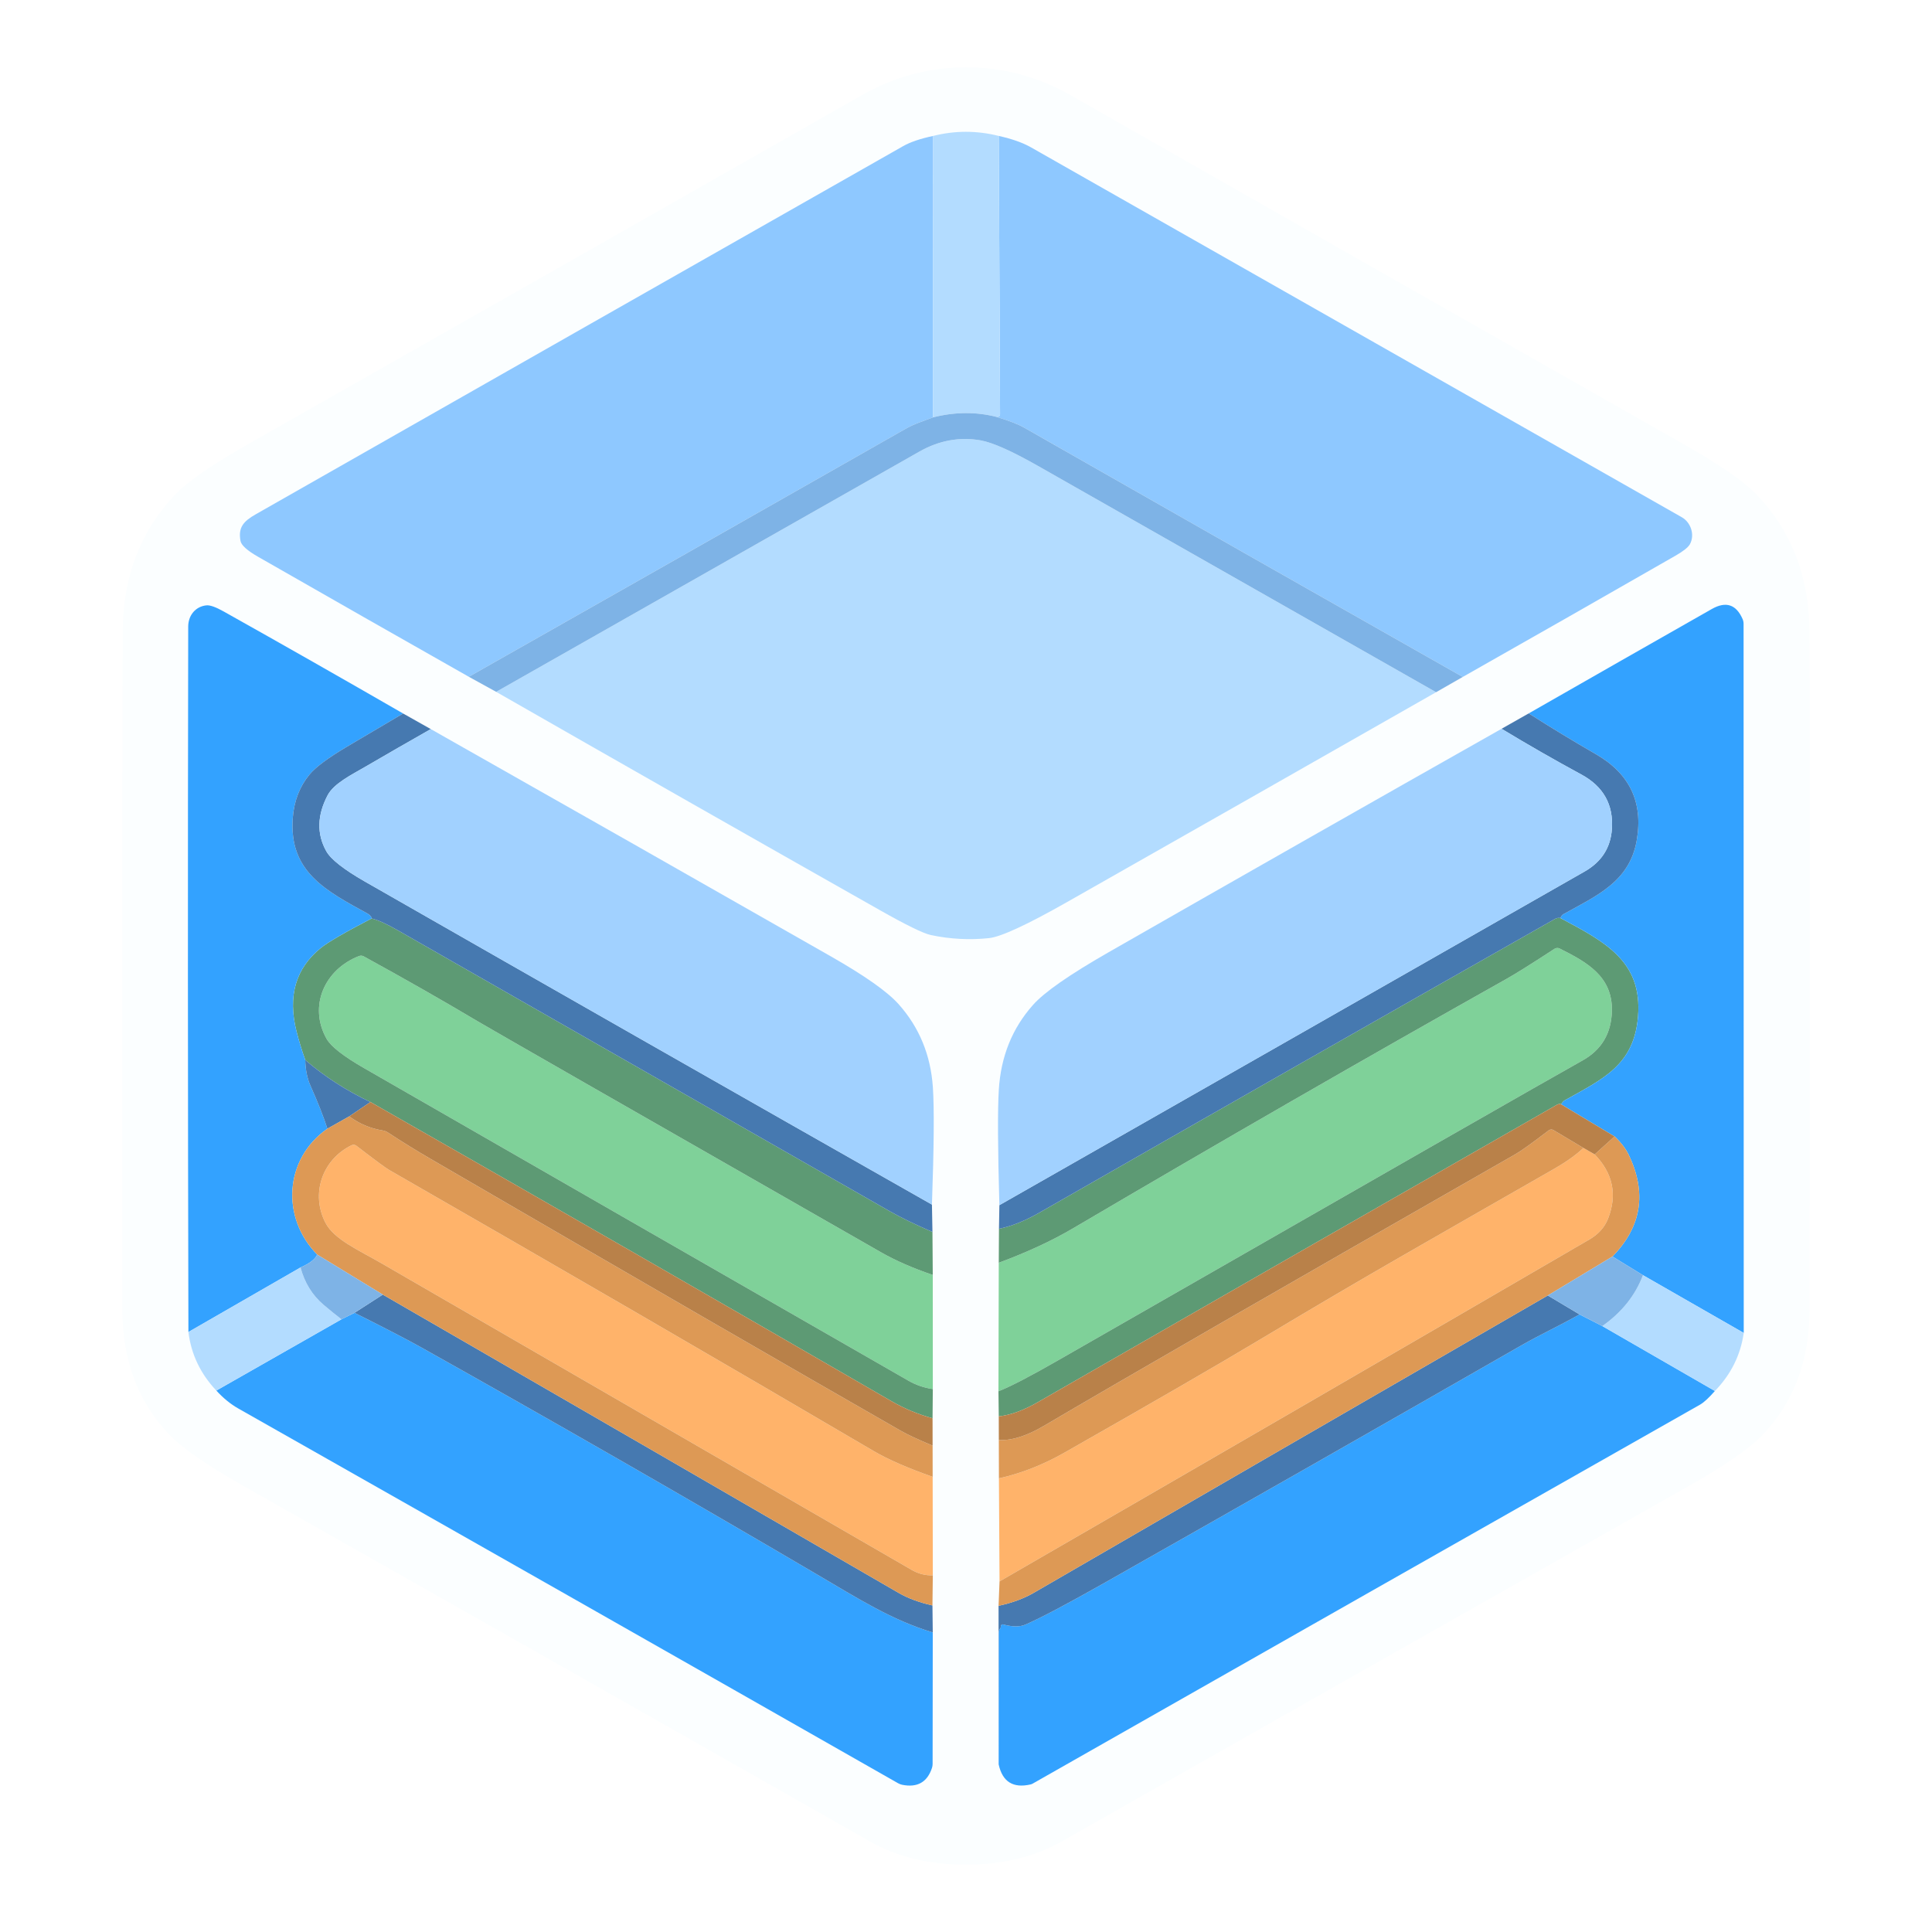
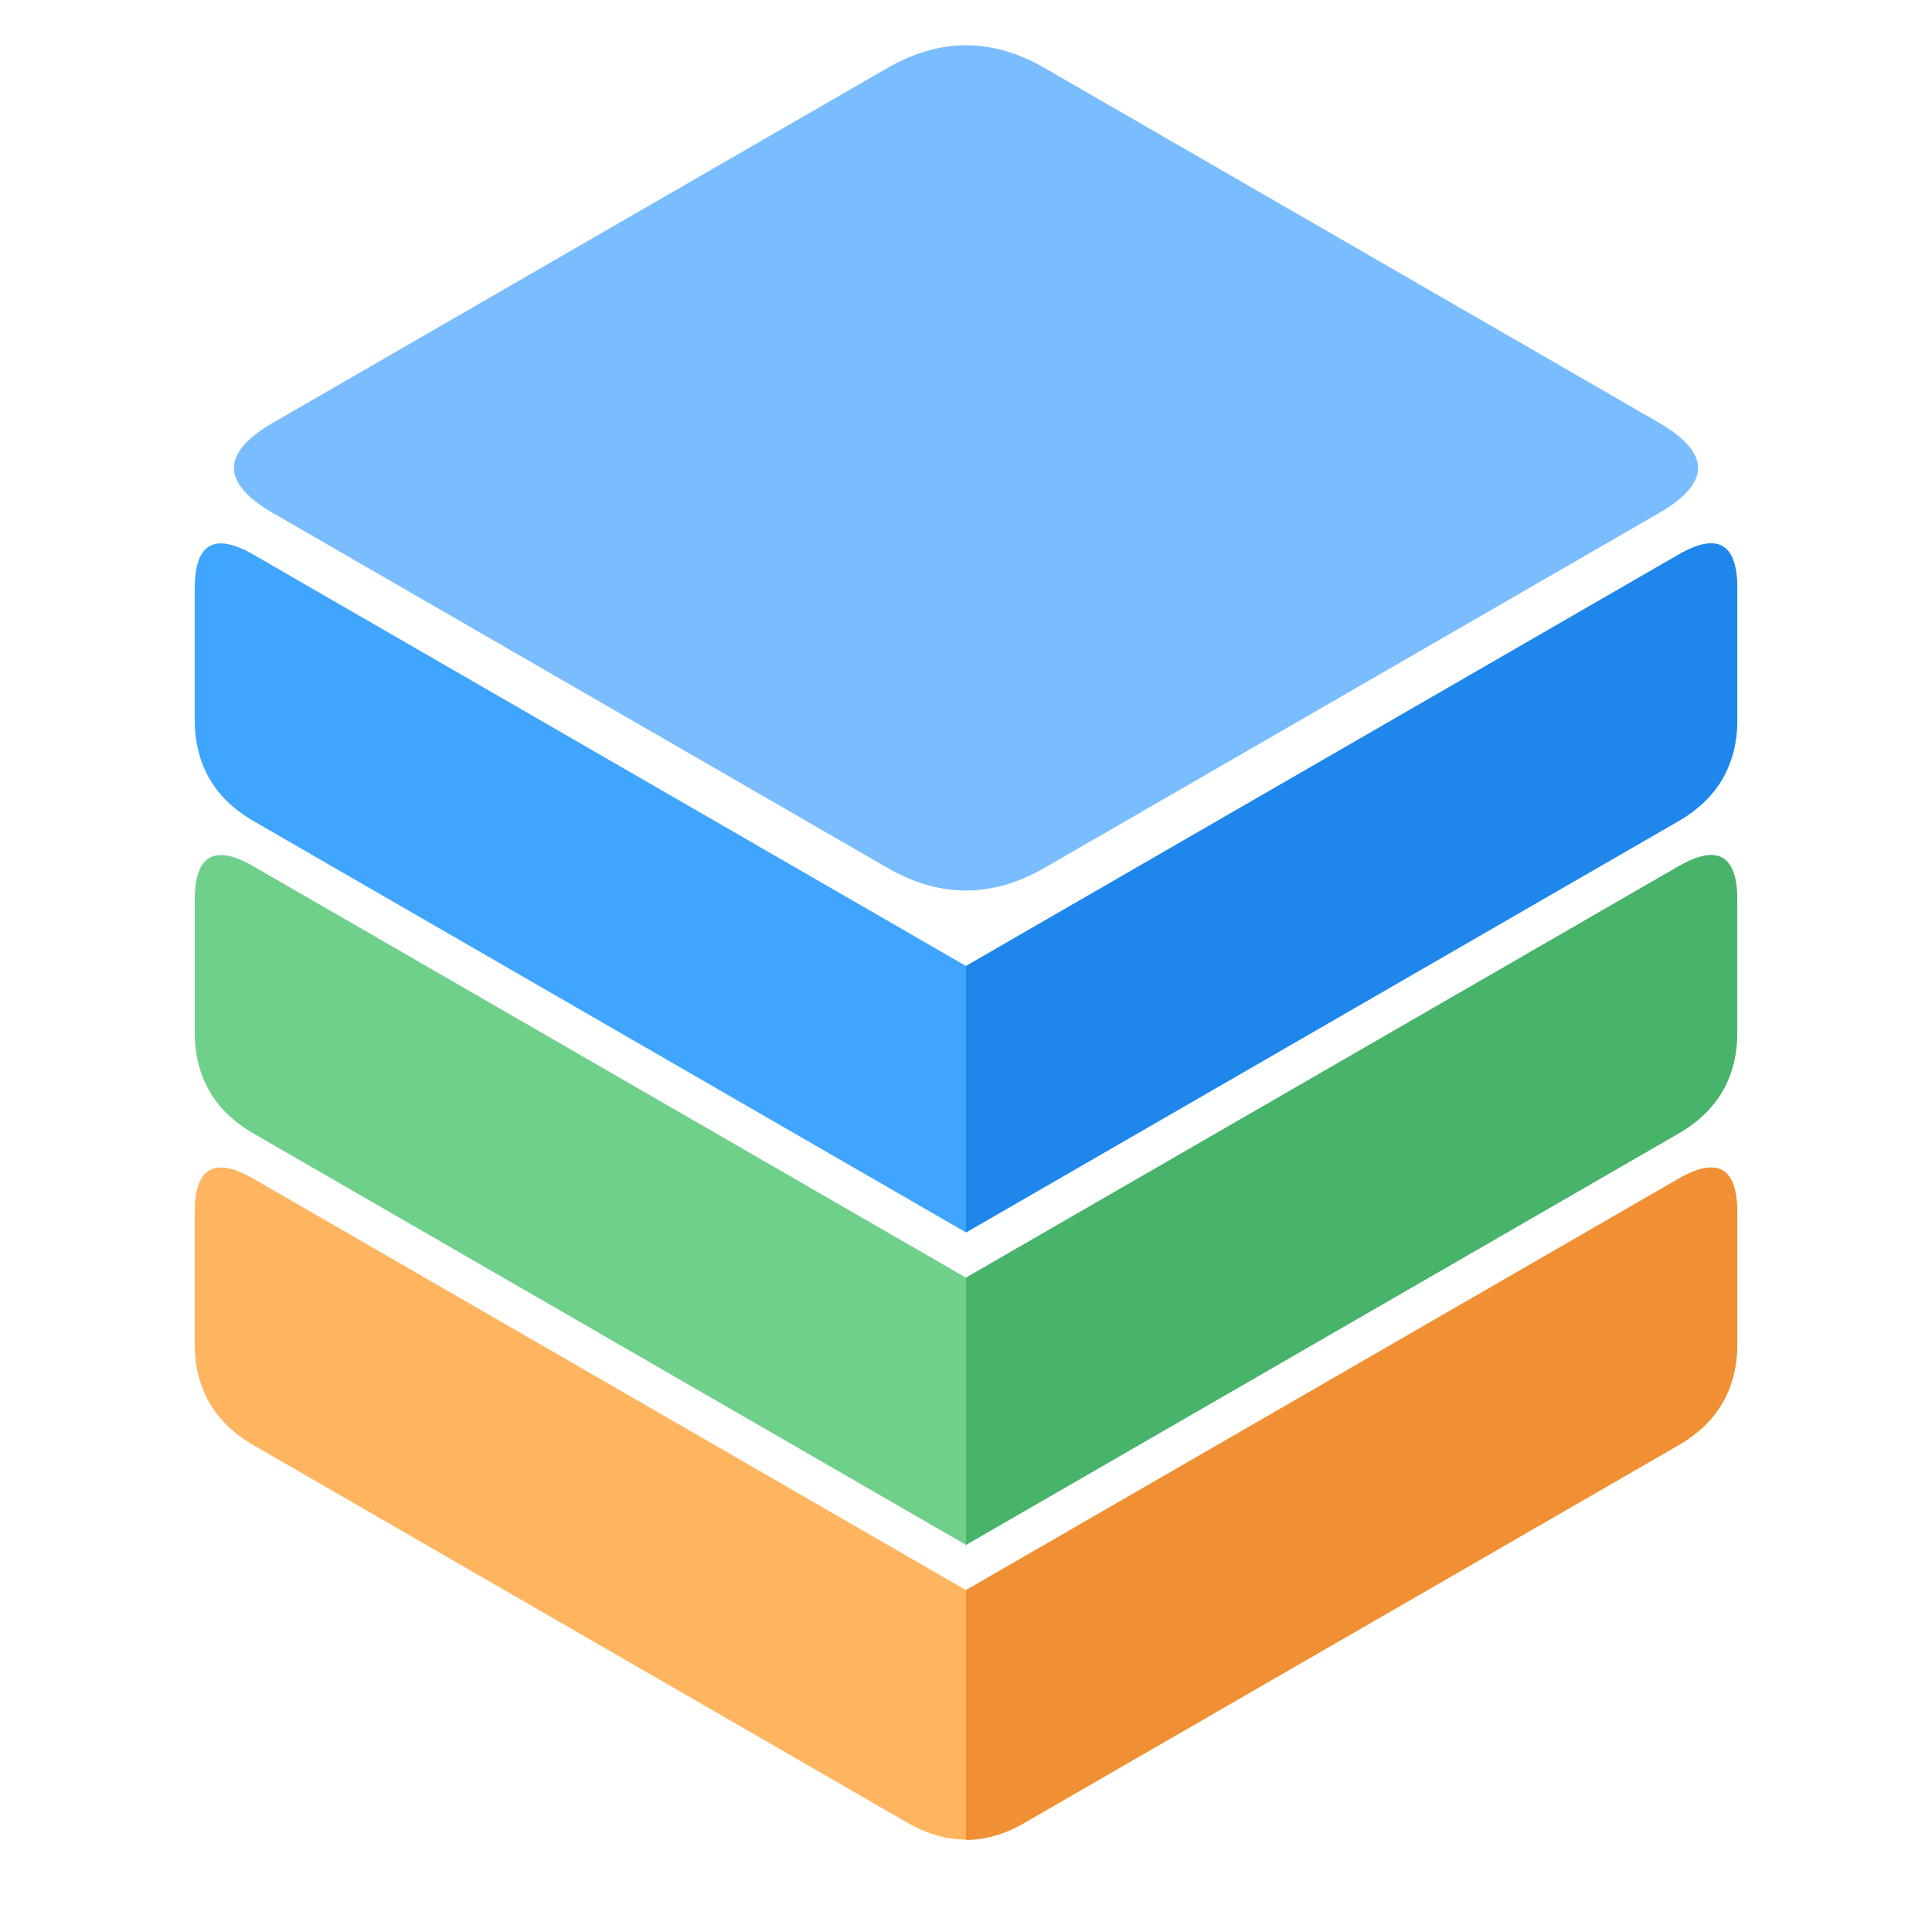
- <svg xmlns="http://www.w3.org/2000/svg" width="256" height="256" viewBox="0 -7 432 432" role="img" aria-label="tebunko" version="1.1" xml:space="preserve" style="fill-rule:evenodd;clip-rule:evenodd;stroke-linejoin:round;stroke-miterlimit:2;">
-   <g transform="matrix(1.15382,0,0,1.15382,-29.5103,-15.7071)">
-     <path d="M212.82,20.59C220,20.59 226.787,22.417 233.18,26.07C272.187,48.323 311.703,70.82 351.73,93.56C358.85,97.607 363.607,100.883 366,103.39C372.74,110.45 376.153,119.25 376.24,129.79C376.3,136.49 376.307,180.31 376.26,261.25C376.253,271.13 373.233,279.237 367.2,285.57C364.66,288.23 359.85,291.563 352.77,295.57C310.983,319.197 270.52,342.133 231.38,364.38C226.06,367.4 219.847,368.91 212.74,368.91C205.627,368.91 199.413,367.397 194.1,364.37C154.967,342.103 114.513,319.147 72.74,295.5C65.66,291.493 60.85,288.157 58.31,285.49C52.283,279.157 49.27,271.05 49.27,261.17C49.263,180.23 49.29,136.41 49.35,129.71C49.443,119.17 52.86,110.37 59.6,103.31C62,100.81 66.76,97.537 73.88,93.49C113.92,70.77 153.45,48.293 192.47,26.06C198.863,22.413 205.647,20.59 212.82,20.59Z" style="fill:rgb(251,254,255);fill-rule:nonzero;" />
-     <path d="M206.41,33.89L206.39,88.43C205.53,88.75 204.607,89.093 203.62,89.46C202.7,89.807 201.813,90.223 200.96,90.71C172.887,106.69 144.71,122.687 116.43,138.7C102.837,131 89.22,123.247 75.58,115.44C73.46,114.227 72.327,113.2 72.18,112.36C71.72,109.76 72.72,108.59 75.16,107.2C119.873,81.747 161.69,57.967 200.61,35.86C201.977,35.08 203.91,34.423 206.41,33.89Z" style="fill:rgb(142,200,255);fill-rule:nonzero;" />
-     <path d="M219.13,33.89C221.703,34.463 223.79,35.203 225.39,36.11C265.477,58.883 307.51,82.773 351.49,107.78C353.28,108.8 354.05,111.22 353.07,113.01C352.73,113.623 351.783,114.373 350.23,115.26C336.477,123.147 322.75,130.97 309.05,138.73C280.61,122.623 252.273,106.517 224.04,90.41C222.9,89.763 221.143,89.08 218.77,88.36C218.89,88.347 218.997,88.32 219.09,88.28C219.267,88.201 219.381,88.024 219.38,87.83L219.13,33.89Z" style="fill:rgb(142,200,255);fill-rule:nonzero;" />
-     <path d="M206.32,293.75L206.35,312.83C204.91,312.883 203.543,312.533 202.25,311.78C157.77,286.053 123.543,266.26 99.57,252.4C95.05,249.79 90.36,247.75 88.68,244.57C85.73,238.96 87.99,232.28 93.7,229.49C94,229.343 94.36,229.378 94.63,229.58C98.21,232.333 100.333,233.9 101,234.28C133.44,252.9 164.76,271.07 194.96,288.79C197.653,290.37 201.44,292.023 206.32,293.75Z" style="fill:rgb(255,179,106);fill-rule:nonzero;" />
-     <path d="M332.43,230.01L334.61,231.26C338.157,234.927 339.023,239.073 337.21,243.7C336.557,245.373 335.35,246.723 333.59,247.75C295.73,269.777 257.627,291.863 219.28,314.01L219.16,294.04C223.433,293.093 227.653,291.44 231.82,289.08C248.88,279.387 261.67,271.987 270.19,266.88C290.98,254.41 301.68,248.44 326.79,234.04C329.137,232.693 331.017,231.35 332.43,230.01Z" style="fill:rgb(255,179,106);fill-rule:nonzero;" />
-     <path d="M219.07,277.16L219.13,252.26C224.637,250.22 229.44,247.993 233.54,245.58C262.227,228.7 290.217,212.593 317.51,197.26C319.357,196.22 322.463,194.273 326.83,191.42C327.128,191.227 327.505,191.205 327.82,191.36C332.94,193.93 338.11,196.69 337.95,203.46C337.85,207.8 335.947,211.003 332.24,213.07C326.593,216.21 292.727,235.573 230.64,271.16C225.167,274.3 221.31,276.3 219.07,277.16Z" style="fill:rgb(127,209,153);fill-rule:nonzero;" />
-     <path d="M206.34,254.62L206.35,276.74C204.637,276.487 203.063,275.947 201.63,275.12C166.99,255.253 131.823,235.06 96.13,214.54C92.117,212.233 89.693,210.337 88.86,208.85C85.3,202.51 88.49,195.4 95.16,192.82C95.452,192.706 95.781,192.728 96.06,192.88C104.027,197.247 111.413,201.457 118.22,205.51C120.493,206.863 146.517,221.767 196.29,250.22C199.11,251.833 202.46,253.3 206.34,254.62Z" style="fill:rgb(127,209,153);fill-rule:nonzero;" />
-     <path d="M206.28,246.29L206.34,254.62C202.46,253.3 199.11,251.833 196.29,250.22C146.517,221.767 120.493,206.863 118.22,205.51C111.413,201.457 104.027,197.247 96.06,192.88C95.781,192.728 95.452,192.706 95.16,192.82C88.49,195.4 85.3,202.51 88.86,208.85C89.693,210.337 92.117,212.233 96.13,214.54C131.823,235.06 166.99,255.253 201.63,275.12C203.063,275.947 204.637,276.487 206.35,276.74L206.3,282.4C203.493,281.633 200.853,280.537 198.38,279.11C164.733,259.643 131.063,240.31 97.37,221.11C92.737,218.93 88.523,216.213 84.73,212.96C84.083,211.167 83.517,209.313 83.03,207.4C81.303,200.573 82.877,195.19 87.75,191.25C89.137,190.13 92.413,188.227 97.58,185.54C98.733,185.793 100.433,186.56 102.68,187.84C134.453,205.967 166.22,224.107 197.98,242.26C200.147,243.5 202.913,244.843 206.28,246.29Z" style="fill:rgb(93,154,116);fill-rule:nonzero;" />
-     <path d="M327.96,185.45C336.72,190.12 343.85,193.87 343.02,204.47C342.28,214.05 336.08,216.69 328.79,220.8C328.563,220.927 328.34,221.18 328.12,221.56C327.913,221.42 327.61,221.463 327.21,221.69C293.703,240.837 260.217,260.023 226.75,279.25C223.957,280.857 221.417,281.783 219.13,282.03L219.07,277.16C221.31,276.3 225.167,274.3 230.64,271.16C292.727,235.573 326.593,216.21 332.24,213.07C335.947,211.003 337.85,207.8 337.95,203.46C338.11,196.69 332.94,193.93 327.82,191.36C327.505,191.205 327.128,191.227 326.83,191.42C322.463,194.273 319.357,196.22 317.51,197.26C290.217,212.593 262.227,228.7 233.54,245.58C229.44,247.993 224.637,250.22 219.13,252.26L219.17,245.68C221.59,245.193 224.213,244.143 227.04,242.53C260.287,223.503 293.57,204.54 326.89,185.64C327.223,185.447 327.58,185.383 327.96,185.45Z" style="fill:rgb(93,154,116);fill-rule:nonzero;" />
-     <path d="M363.5,265.86L343.97,254.67L338.06,251.05C343.713,245.27 344.757,238.69 341.19,231.31C340.61,230.117 339.703,228.94 338.47,227.78L328.12,221.56C328.34,221.18 328.563,220.927 328.79,220.8C336.08,216.69 342.28,214.05 343.02,204.47C343.85,193.87 336.72,190.12 327.96,185.45L328.13,185.15C328.228,184.961 328.381,184.804 328.57,184.7C335.04,181.1 341.34,178.42 342.75,170.47C344.063,163.083 341.433,157.497 334.86,153.71C330.533,151.217 326.19,148.58 321.83,145.8C333.89,138.9 345.717,132.157 357.31,125.57C360.05,124.017 362.043,124.673 363.29,127.54C363.409,127.824 363.47,128.13 363.47,128.44L363.5,265.86Z" style="fill:rgb(51,162,255);fill-rule:nonzero;" />
-     <path d="M103.7,145.82C99.94,148.027 96.3,150.177 92.78,152.27C89.113,154.45 86.7,156.25 85.54,157.67C83.647,159.983 82.573,162.757 82.32,165.99C81.5,176.52 88.78,180.18 96.87,184.63C97.094,184.755 97.288,184.926 97.44,185.13C97.62,185.377 97.667,185.513 97.58,185.54C92.413,188.227 89.137,190.13 87.75,191.25C82.877,195.19 81.303,200.573 83.03,207.4C83.517,209.313 84.083,211.167 84.73,212.96C84.783,214.913 85.127,216.59 85.76,217.99C87.227,221.283 88.313,224.047 89.02,226.28C80.66,232.12 80,243.52 87.05,250.68C86.663,251.567 85.587,252.397 83.82,253.17L62.09,265.68C61.977,220.373 61.963,174.8 62.05,128.96C62.06,126.85 63.41,125.09 65.57,124.86C66.27,124.787 67.397,125.187 68.95,126.06C80.297,132.42 91.88,139.007 103.7,145.82Z" style="fill:rgb(51,162,255);fill-rule:nonzero;" />
-     <path d="M94.28,261.96C100.293,264.967 104.63,267.217 107.29,268.71C132.803,283.003 158.17,297.553 183.39,312.36C192.1,317.48 198.41,321.51 206.34,323.9L206.31,349.39C206.31,349.648 206.27,349.905 206.19,350.15C205.283,352.917 203.363,354.01 200.43,353.43C200.139,353.37 199.862,353.266 199.61,353.12C157.017,328.86 114.397,304.653 71.75,280.5C70.257,279.653 68.84,278.497 67.5,277.03L91.75,263.22L94.28,261.96Z" style="fill:rgb(51,162,255);fill-rule:nonzero;" />
-     <path d="M336.09,264.53L357.91,277.11C356.73,278.457 355.763,279.343 355.01,279.77C311.89,304.217 268.787,328.693 225.7,353.2C225.58,353.266 225.456,353.317 225.33,353.35C221.917,354.143 219.843,352.85 219.11,349.47L219.13,324.01C219.13,323.643 219.234,323.321 219.42,323.11C219.507,323.017 219.543,322.89 219.53,322.73C219.529,322.719 219.529,322.709 219.529,322.698C219.529,322.501 219.691,322.338 219.889,322.338C219.919,322.338 219.95,322.342 219.98,322.35C221.793,322.843 223.243,322.85 224.33,322.37C227.263,321.09 232.287,318.44 239.4,314.42C266.8,298.907 293.883,283.477 320.65,268.13C323.94,266.25 328.04,264.33 331.68,262.27L336.09,264.53Z" style="fill:rgb(51,162,255);fill-rule:nonzero;" />
-     <path d="M219.13,33.89L219.38,87.83C219.381,88.024 219.267,88.201 219.09,88.28C218.997,88.32 218.89,88.347 218.77,88.36C214.777,87.327 210.65,87.35 206.39,88.43L206.41,33.89C210.63,32.823 214.87,32.823 219.13,33.89Z" style="fill:rgb(179,220,255);fill-rule:nonzero;" />
-     <path d="M303.88,141.69C279.94,155.337 256.09,168.9 232.33,182.38C224.563,186.787 219.527,189.11 217.22,189.35C213.447,189.743 209.693,189.543 205.96,188.75C204.5,188.437 201.163,186.803 195.95,183.85C171.403,169.963 146.663,155.887 121.73,141.62C149.277,125.987 176.623,110.463 203.77,95.05C207.563,92.903 211.5,92.18 215.58,92.88C217.907,93.287 221.623,94.94 226.73,97.84C252.223,112.313 277.94,126.93 303.88,141.69Z" style="fill:rgb(179,220,255);fill-rule:nonzero;" />
-     <path d="M83.82,253.17C84.607,256.137 86.103,258.557 88.31,260.43C89.39,261.343 90.537,262.273 91.75,263.22L67.5,277.03C64.427,273.777 62.623,269.993 62.09,265.68L83.82,253.17Z" style="fill:rgb(179,220,255);fill-rule:nonzero;" />
-     <path d="M343.97,254.67L363.5,265.86C362.887,270.153 361.023,273.903 357.91,277.11L336.09,264.53C339.857,261.883 342.483,258.597 343.97,254.67Z" style="fill:rgb(179,220,255);fill-rule:nonzero;" />
-     <path d="M109.06,148.84C104.74,151.293 100.517,153.723 96.39,156.13C93.77,157.66 90.29,159.35 89.07,161.66C87.03,165.54 86.94,169.15 88.8,172.49C89.667,174.057 92.16,176.02 96.28,178.38C132.64,199.173 169.273,220.043 206.18,240.99L206.28,246.29C202.913,244.843 200.147,243.5 197.98,242.26C166.22,224.107 134.453,205.967 102.68,187.84C100.433,186.56 98.733,185.793 97.58,185.54C97.667,185.513 97.62,185.377 97.44,185.13C97.288,184.926 97.094,184.755 96.87,184.63C88.78,180.18 81.5,176.52 82.32,165.99C82.573,162.757 83.647,159.983 85.54,157.67C86.7,156.25 89.113,154.45 92.78,152.27C96.3,150.177 99.94,148.027 103.7,145.82L109.06,148.84Z" style="fill:rgb(70,121,176);fill-rule:nonzero;" />
-     <path d="M321.83,145.8C326.19,148.58 330.533,151.217 334.86,153.71C341.433,157.497 344.063,163.083 342.75,170.47C341.34,178.42 335.04,181.1 328.57,184.7C328.381,184.804 328.228,184.961 328.13,185.15L327.96,185.45C327.58,185.383 327.223,185.447 326.89,185.64C293.57,204.54 260.287,223.503 227.04,242.53C224.213,244.143 221.59,245.193 219.17,245.68L219.25,241.1C257.263,219.447 295.073,197.89 332.68,176.43C335.947,174.563 337.703,171.823 337.95,168.21C338.277,163.477 336.303,159.953 332.03,157.64C326.897,154.86 321.743,151.907 316.57,148.78L321.83,145.8Z" style="fill:rgb(70,121,176);fill-rule:nonzero;" />
-     <path d="M97.37,221.11L93.26,223.89L89.02,226.28C88.313,224.047 87.227,221.283 85.76,217.99C85.127,216.59 84.783,214.913 84.73,212.96C88.523,216.213 92.737,218.93 97.37,221.11Z" style="fill:rgb(70,121,176);fill-rule:nonzero;" />
-     <path d="M206.28,318.67L206.34,323.9C198.41,321.51 192.1,317.48 183.39,312.36C158.17,297.553 132.803,283.003 107.29,268.71C104.63,267.217 100.293,264.967 94.28,261.96L99.76,258.43C133.033,277.643 166.367,296.92 199.76,316.26C201.553,317.293 203.727,318.097 206.28,318.67Z" style="fill:rgb(70,121,176);fill-rule:nonzero;" />
-     <path d="M325.53,258.6L331.68,262.27C328.04,264.33 323.94,266.25 320.65,268.13C293.883,283.477 266.8,298.907 239.4,314.42C232.287,318.44 227.263,321.09 224.33,322.37C223.243,322.85 221.793,322.843 219.98,322.35C219.95,322.342 219.919,322.338 219.889,322.338C219.691,322.338 219.529,322.501 219.529,322.698C219.529,322.709 219.529,322.719 219.53,322.73C219.543,322.89 219.507,323.017 219.42,323.11C219.234,323.321 219.13,323.643 219.13,324.01L219.11,349.47L219.09,318.74C221.743,318.167 224.03,317.32 225.95,316.2C259.11,296.987 292.303,277.787 325.53,258.6Z" style="fill:rgb(70,121,176);fill-rule:nonzero;" />
-     <path d="M93.26,223.89C95.207,225.33 97.36,226.24 99.72,226.62C100.096,226.679 100.454,226.819 100.77,227.03C103.49,228.817 106.257,230.527 109.07,232.16C148.837,255.28 179.2,272.837 200.16,284.83C201.44,285.563 203.49,286.52 206.31,287.7L206.32,293.75C201.44,292.023 197.653,290.37 194.96,288.79C164.76,271.07 133.44,252.9 101,234.28C100.333,233.9 98.21,232.333 94.63,229.58C94.36,229.378 94,229.343 93.7,229.49C87.99,232.28 85.73,238.96 88.68,244.57C90.36,247.75 95.05,249.79 99.57,252.4C123.543,266.26 157.77,286.053 202.25,311.78C203.543,312.533 204.91,312.883 206.35,312.83L206.28,318.67C203.727,318.097 201.553,317.293 199.76,316.26C166.367,296.92 133.033,277.643 99.76,258.43L87.05,250.68C80,243.52 80.66,232.12 89.02,226.28L93.26,223.89Z" style="fill:rgb(221,153,85);fill-rule:nonzero;" />
-     <path d="M332.43,230.01C331.017,231.35 329.137,232.693 326.79,234.04C301.68,248.44 290.98,254.41 270.19,266.88C261.67,271.987 248.88,279.387 231.82,289.08C227.653,291.44 223.433,293.093 219.16,294.04L219.14,286.6C221.587,286.76 224.497,285.85 227.87,283.87C243.75,274.517 274.2,256.973 319.22,231.24C320.367,230.587 322.53,229.04 325.71,226.6C325.974,226.396 326.341,226.376 326.63,226.55L332.43,230.01Z" style="fill:rgb(221,153,85);fill-rule:nonzero;" />
-     <path d="M338.47,227.78C339.703,228.94 340.61,230.117 341.19,231.31C344.757,238.69 343.713,245.27 338.06,251.05L325.53,258.6C292.303,277.787 259.11,296.987 225.95,316.2C224.03,317.32 221.743,318.167 219.09,318.74L219.28,314.01C257.627,291.863 295.73,269.777 333.59,247.75C335.35,246.723 336.557,245.373 337.21,243.7C339.023,239.073 338.157,234.927 334.61,231.26L338.47,227.78Z" style="fill:rgb(221,153,85);fill-rule:nonzero;" />
-     <path d="M206.3,282.4L206.31,287.7C203.49,286.52 201.44,285.563 200.16,284.83C179.2,272.837 148.837,255.28 109.07,232.16C106.257,230.527 103.49,228.817 100.77,227.03C100.454,226.819 100.096,226.679 99.72,226.62C97.36,226.24 95.207,225.33 93.26,223.89L97.37,221.11C131.063,240.31 164.733,259.643 198.38,279.11C200.853,280.537 203.493,281.633 206.3,282.4Z" style="fill:rgb(185,129,73);fill-rule:nonzero;" />
-     <path d="M328.12,221.56L338.47,227.78L334.61,231.26L332.43,230.01L326.63,226.55C326.341,226.376 325.974,226.396 325.71,226.6C322.53,229.04 320.367,230.587 319.22,231.24C274.2,256.973 243.75,274.517 227.87,283.87C224.497,285.85 221.587,286.76 219.14,286.6L219.13,282.03C221.417,281.783 223.957,280.857 226.75,279.25C260.217,260.023 293.703,240.837 327.21,221.69C327.61,221.463 327.913,221.42 328.12,221.56Z" style="fill:rgb(185,129,73);fill-rule:nonzero;" />
-     <path d="M316.57,148.78C321.743,151.907 326.897,154.86 332.03,157.64C336.303,159.953 338.277,163.477 337.95,168.21C337.703,171.823 335.947,174.563 332.68,176.43C295.073,197.89 257.263,219.447 219.25,241.1C218.937,230.067 218.9,222.61 219.14,218.73C219.533,212.29 221.743,206.81 225.77,202.29C227.95,199.83 232.807,196.443 240.34,192.13C265.793,177.57 291.203,163.12 316.57,148.78Z" style="fill:rgb(161,209,255);fill-rule:nonzero;" />
-     <path d="M206.18,240.99C169.273,220.043 132.64,199.173 96.28,178.38C92.16,176.02 89.667,174.057 88.8,172.49C86.94,169.15 87.03,165.54 89.07,161.66C90.29,159.35 93.77,157.66 96.39,156.13C100.517,153.723 104.74,151.293 109.06,148.84C134.907,163.467 160.747,178.147 186.58,192.88C193.187,196.647 197.567,199.737 199.72,202.15C203.72,206.63 205.933,211.993 206.36,218.24C206.633,222.26 206.573,229.843 206.18,240.99Z" style="fill:rgb(161,209,255);fill-rule:nonzero;" />
-     <path d="M218.77,88.36C221.143,89.08 222.9,89.763 224.04,90.41C252.273,106.517 280.61,122.623 309.05,138.73L303.88,141.69C277.94,126.93 252.223,112.313 226.73,97.84C221.623,94.94 217.907,93.287 215.58,92.88C211.5,92.18 207.563,92.903 203.77,95.05C176.623,110.463 149.277,125.987 121.73,141.62L116.43,138.7C144.71,122.687 172.887,106.69 200.96,90.71C201.813,90.223 202.7,89.807 203.62,89.46C204.607,89.093 205.53,88.75 206.39,88.43C210.65,87.35 214.777,87.327 218.77,88.36Z" style="fill:rgb(126,179,230);fill-rule:nonzero;" />
-     <path d="M99.76,258.43L94.28,261.96L91.75,263.22C90.537,262.273 89.39,261.343 88.31,260.43C86.103,258.557 84.607,256.137 83.82,253.17C85.587,252.397 86.663,251.567 87.05,250.68L99.76,258.43Z" style="fill:rgb(126,179,230);fill-rule:nonzero;" />
-     <path d="M338.06,251.05L343.97,254.67C342.483,258.597 339.857,261.883 336.09,264.53L331.68,262.27L325.53,258.6L338.06,251.05Z" style="fill:rgb(126,179,230);fill-rule:nonzero;" />
-   </g>
+ <svg xmlns="http://www.w3.org/2000/svg" width="256" height="256" viewBox="0 0 256 256" role="img" aria-label="tebunko">
+   <path d="M179.1,32.5L219.8,56Q230.2,62 219.8,68L138.4,115Q128,121 117.6,115L36.2,68Q25.8,62 36.2,56L117.6,9Q128,3 138.4,9Z" fill="#7ABDFF" />
+   <path d="M128,128L222.4,73.5Q230.2,69 230.2,78L230.2,95.3Q230.2,104.3 222.4,108.8L128,163.3L33.6,108.8Q25.8,104.3 25.8,95.3L25.8,78Q25.8,69 33.6,73.5Z" fill="#3FA5FF" />
+   <path d="M128,128L222.4,73.5Q230.2,69 230.2,78L230.2,95.3Q230.2,104.3 222.4,108.8L128,163.3Z" fill="#1F86EC" />
+   <path d="M128,169.3L222.4,114.8Q230.2,110.3 230.2,119.3L230.2,136.7Q230.2,145.7 222.4,150.2L128,204.7L33.6,150.2Q25.8,145.7 25.8,136.7L25.8,119.3Q25.8,110.3 33.6,114.8Z" fill="#6FD08C" />
+   <path d="M128,169.3L222.4,114.8Q230.2,110.3 230.2,119.3L230.2,136.7Q230.2,145.7 222.4,150.2L128,204.7Z" fill="#48B36B" />
+   <path d="M128,210.7L222.4,156.2Q230.2,151.7 230.2,160.7L230.2,178Q230.2,187 222.4,191.5L135.8,241.5Q128,246 120.2,241.5L33.6,191.5Q25.8,187 25.8,178L25.8,160.7Q25.8,151.7 33.6,156.2Z" fill="#FFB45F" />
+   <path d="M128,210.7L222.4,156.2Q230.2,151.7 230.2,160.7L230.2,178Q230.2,187 222.4,191.5L135.8,241.5Q131.9,243.8 128,243.8Z" fill="#F08F33" />
</svg>
